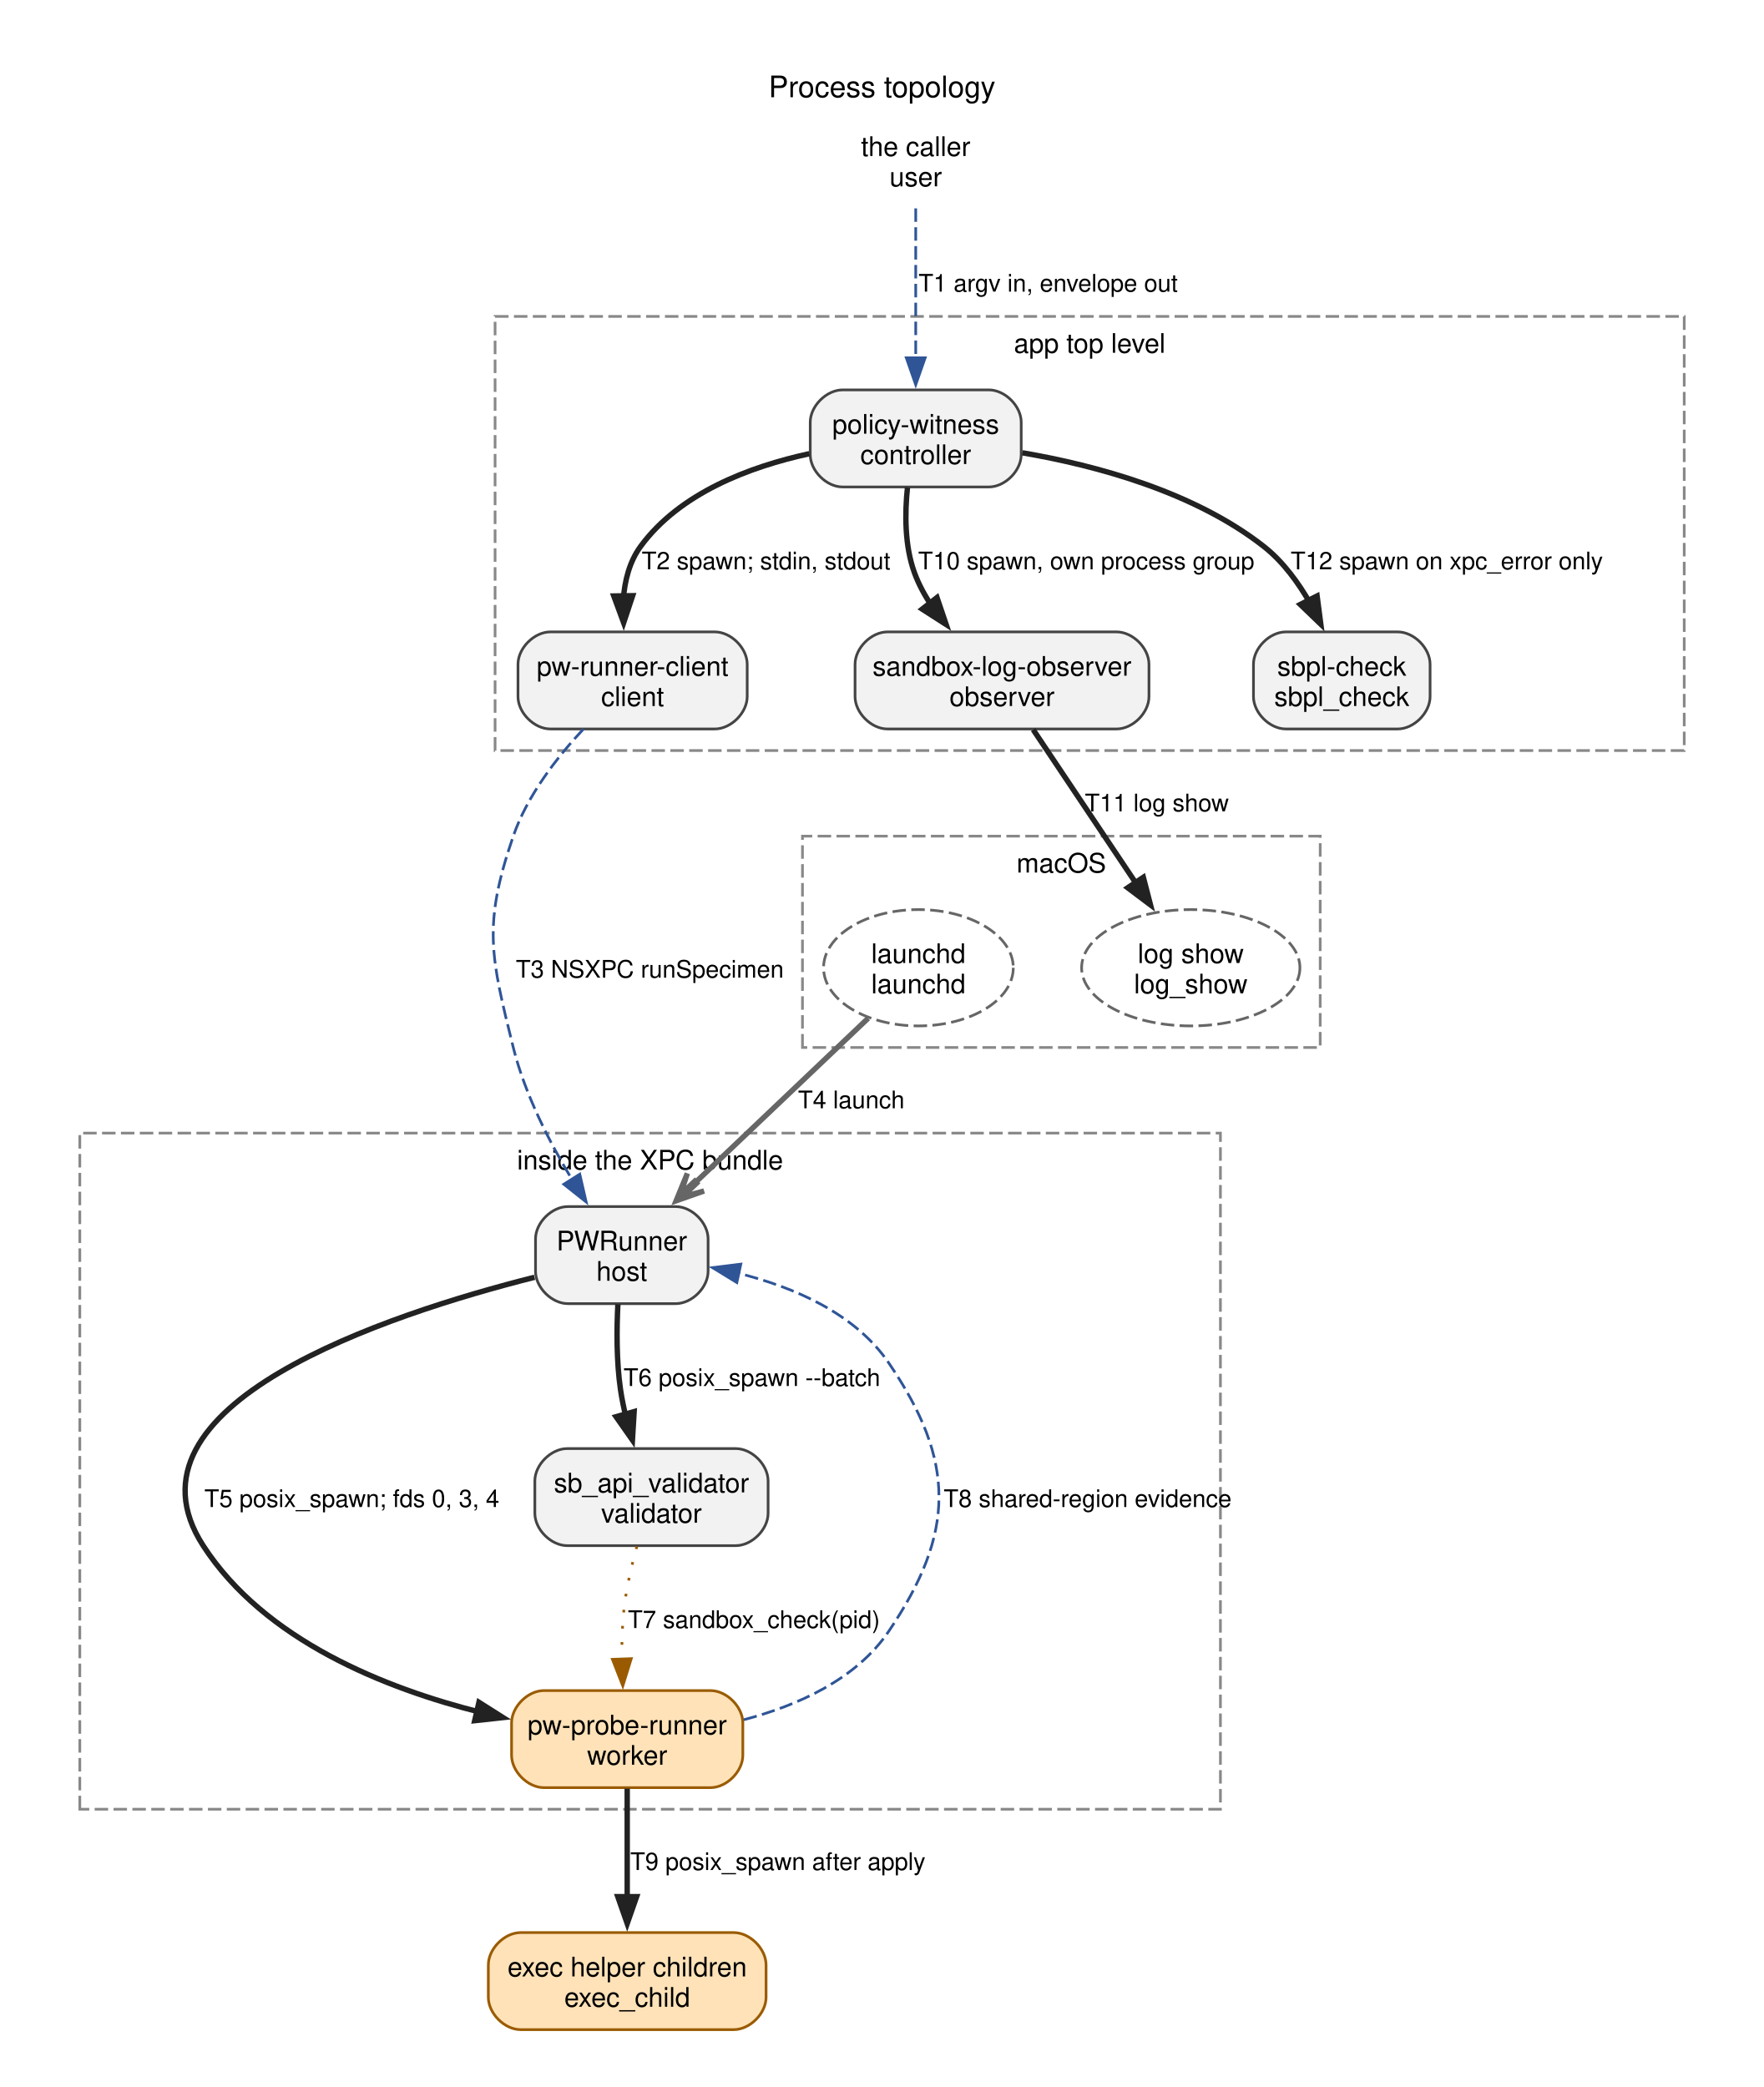
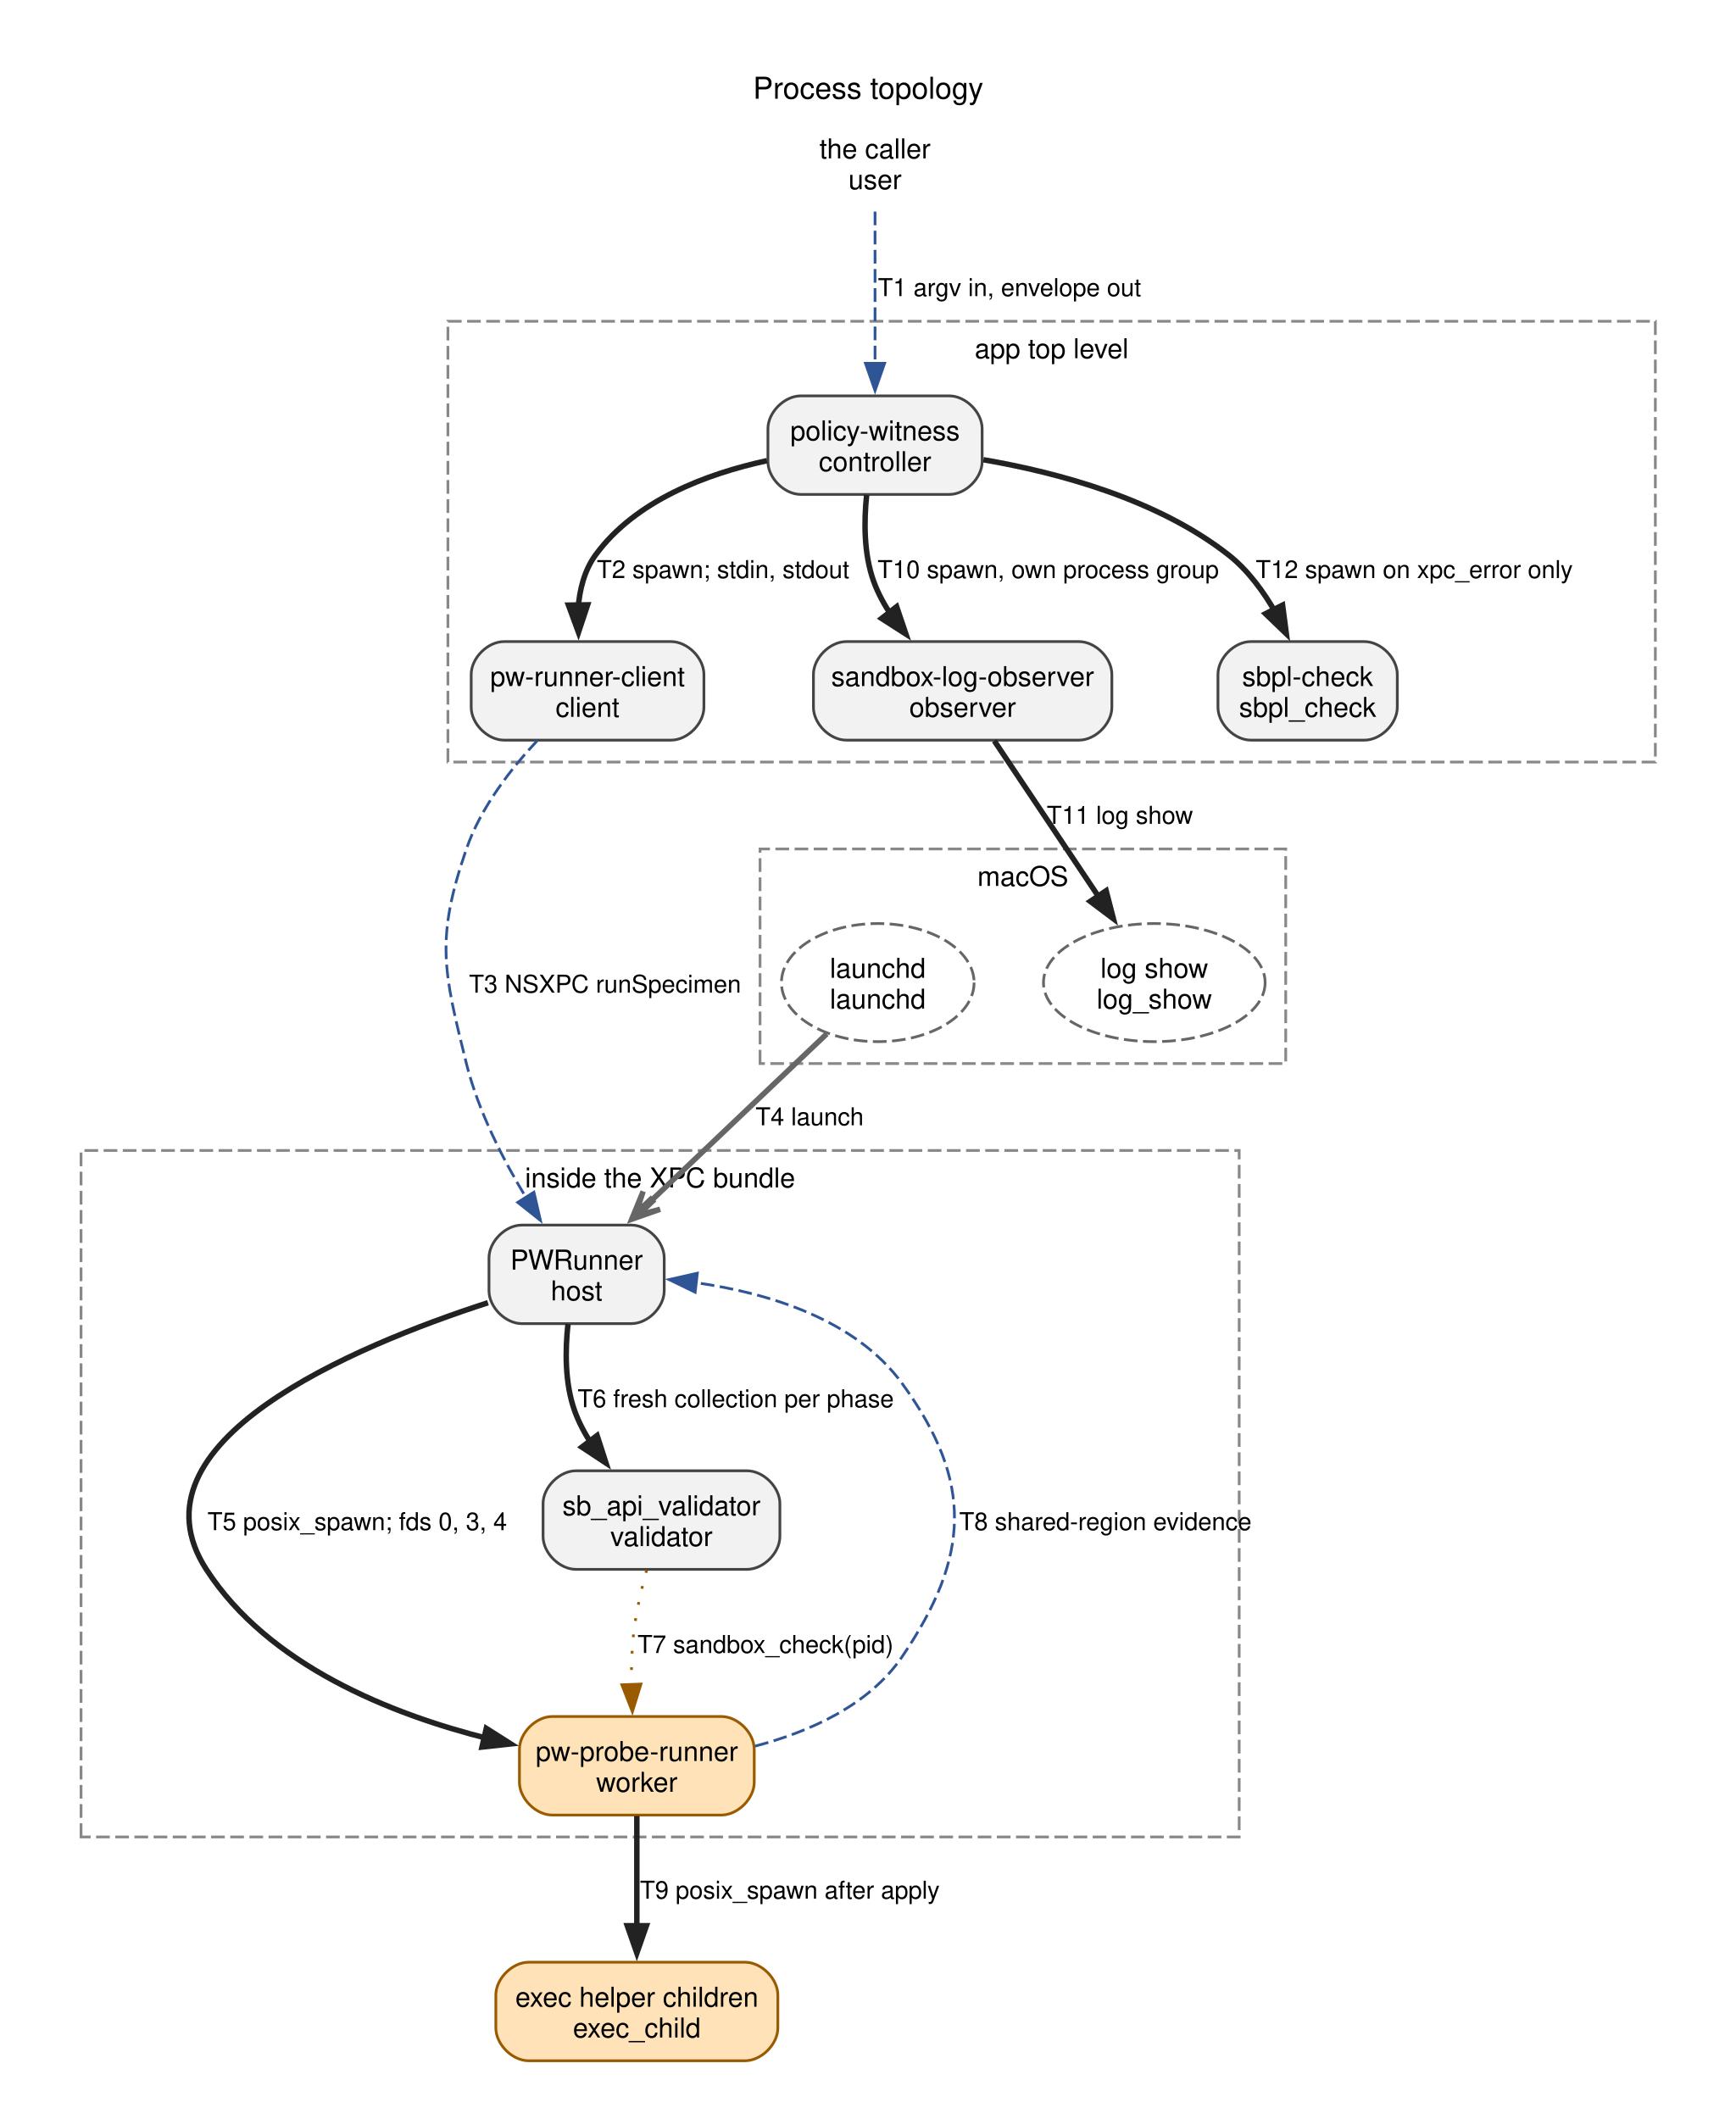
- <svg xmlns="http://www.w3.org/2000/svg" xmlns:xlink="http://www.w3.org/1999/xlink" width="654pt" height="774pt" viewBox="0.00 0.00 654.00 774.00">
+ <svg xmlns="http://www.w3.org/2000/svg" xmlns:xlink="http://www.w3.org/1999/xlink" width="634pt" height="774pt" viewBox="0.00 0.00 634.00 774.00">
  <g id="graph0" class="graph" transform="scale(1 1) rotate(0) translate(21.6 752.73)">
-     <polygon fill="white" stroke="none" points="-21.6,21.6 -21.6,-752.73 632.6,-752.73 632.6,21.6 -21.6,21.6" />
-     <text xml:space="preserve" text-anchor="middle" x="305.5" y="-716.68" font-family="Helvetica,sans-Serif" font-size="11.00">Process topology</text>
+     <polygon fill="white" stroke="none" points="-21.6,21.6 -21.6,-752.73 612.6,-752.73 612.6,21.6 -21.6,21.6" />
+     <text xml:space="preserve" text-anchor="middle" x="295.5" y="-716.68" font-family="Helvetica,sans-Serif" font-size="11.00">Process topology</text>
    <g id="clust1" class="cluster">
-       <polygon fill="white" stroke="#888888" stroke-dasharray="5,2" points="162,-474.38 162,-635.38 603,-635.38 603,-474.38 162,-474.38" />
-       <text xml:space="preserve" text-anchor="middle" x="382.5" y="-621.88" font-family="Helvetica,sans-Serif" font-size="10.00">app top level</text>
+       <polygon fill="white" stroke="#888888" stroke-dasharray="5,2" points="142,-474.38 142,-635.38 583,-635.38 583,-474.38 142,-474.38" />
+       <text xml:space="preserve" text-anchor="middle" x="362.5" y="-621.88" font-family="Helvetica,sans-Serif" font-size="10.00">app top level</text>
    </g>
    <g id="clust2" class="cluster">
      <polygon fill="white" stroke="#888888" stroke-dasharray="5,2" points="8,-81.75 8,-332.5 431,-332.5 431,-81.75 8,-81.75" />
      <text xml:space="preserve" text-anchor="middle" x="219.5" y="-319" font-family="Helvetica,sans-Serif" font-size="10.00">inside the XPC bundle</text>
    </g>
    <g id="clust3" class="cluster">
-       <polygon fill="white" stroke="#888888" stroke-dasharray="5,2" points="276,-364.25 276,-442.63 468,-442.63 468,-364.25 276,-364.25" />
-       <text xml:space="preserve" text-anchor="middle" x="372" y="-429.13" font-family="Helvetica,sans-Serif" font-size="10.00">macOS</text>
+       <polygon fill="white" stroke="#888888" stroke-dasharray="5,2" points="256,-364.25 256,-442.63 448,-442.63 448,-364.25 256,-364.25" />
+       <text xml:space="preserve" text-anchor="middle" x="352" y="-429.13" font-family="Helvetica,sans-Serif" font-size="10.00">macOS</text>
    </g>
    <g id="node1" class="node">
      <g id="a_node1">
        <a xlink:href="ARCHITECTURE.md#process-topology-nodes" xlink:title="controller: policy-witness | Rust; app top level; the caller; no; none; one run ">
-           <path fill="#f2f2f2" stroke="#444444" d="M345.12,-608.13C345.12,-608.13 290.88,-608.13 290.88,-608.13 284.88,-608.13 278.88,-602.13 278.88,-596.13 278.88,-596.13 278.88,-584.13 278.88,-584.13 278.88,-578.13 284.88,-572.13 290.88,-572.13 290.88,-572.13 345.12,-572.13 345.12,-572.13 351.12,-572.13 357.12,-578.13 357.12,-584.13 357.12,-584.13 357.12,-596.13 357.12,-596.13 357.12,-602.13 351.12,-608.13 345.12,-608.13" />
-           <text xml:space="preserve" text-anchor="middle" x="318" y="-591.88" font-family="Helvetica,sans-Serif" font-size="10.00">policy-witness</text>
-           <text xml:space="preserve" text-anchor="middle" x="318" y="-580.63" font-family="Helvetica,sans-Serif" font-size="10.00">controller</text>
+           <path fill="#f2f2f2" stroke="#444444" d="M325.12,-608.13C325.12,-608.13 270.88,-608.13 270.88,-608.13 264.88,-608.13 258.88,-602.13 258.88,-596.13 258.88,-596.13 258.88,-584.13 258.88,-584.13 258.88,-578.13 264.88,-572.13 270.88,-572.13 270.88,-572.13 325.12,-572.13 325.12,-572.13 331.12,-572.13 337.12,-578.13 337.12,-584.13 337.12,-584.13 337.12,-596.13 337.12,-596.13 337.12,-602.13 331.12,-608.13 325.12,-608.13" />
+           <text xml:space="preserve" text-anchor="middle" x="298" y="-591.88" font-family="Helvetica,sans-Serif" font-size="10.00">policy-witness</text>
+           <text xml:space="preserve" text-anchor="middle" x="298" y="-580.63" font-family="Helvetica,sans-Serif" font-size="10.00">controller</text>
        </a>
      </g>
    </g>
    <g id="node2" class="node">
      <g id="a_node2">
        <a xlink:href="ARCHITECTURE.md#process-topology-nodes" xlink:title="client: pw-runner-client | Swift; app top level; the controller; no; none; one run ">
-           <path fill="#f2f2f2" stroke="#444444" d="M243.5,-518.38C243.5,-518.38 182.5,-518.38 182.5,-518.38 176.5,-518.38 170.5,-512.38 170.5,-506.38 170.5,-506.38 170.5,-494.38 170.5,-494.38 170.5,-488.38 176.5,-482.38 182.5,-482.38 182.5,-482.38 243.5,-482.38 243.5,-482.38 249.5,-482.38 255.5,-488.38 255.5,-494.38 255.5,-494.38 255.5,-506.38 255.5,-506.38 255.5,-512.38 249.5,-518.38 243.5,-518.38" />
-           <text xml:space="preserve" text-anchor="middle" x="213" y="-502.13" font-family="Helvetica,sans-Serif" font-size="10.00">pw-runner-client</text>
-           <text xml:space="preserve" text-anchor="middle" x="213" y="-490.88" font-family="Helvetica,sans-Serif" font-size="10.00">client</text>
+           <path fill="#f2f2f2" stroke="#444444" d="M223.5,-518.38C223.5,-518.38 162.5,-518.38 162.5,-518.38 156.5,-518.38 150.5,-512.38 150.5,-506.38 150.5,-506.38 150.5,-494.38 150.5,-494.38 150.5,-488.38 156.5,-482.38 162.5,-482.38 162.5,-482.38 223.5,-482.38 223.5,-482.38 229.5,-482.38 235.5,-488.38 235.5,-494.38 235.5,-494.38 235.5,-506.38 235.5,-506.38 235.5,-512.38 229.5,-518.38 223.5,-518.38" />
+           <text xml:space="preserve" text-anchor="middle" x="193" y="-502.13" font-family="Helvetica,sans-Serif" font-size="10.00">pw-runner-client</text>
+           <text xml:space="preserve" text-anchor="middle" x="193" y="-490.88" font-family="Helvetica,sans-Serif" font-size="10.00">client</text>
        </a>
      </g>
    </g>
    <g id="edge2" class="edge">
      <g id="a_edge2">
        <a xlink:href="ARCHITECTURE.md#process-topology-edges" xlink:title="T2: spawn; held request on stdin, read to EOF; reply on stdout |  ">
-           <path fill="none" stroke="#222222" stroke-width="2" d="M278.54,-584.47C256.47,-579.67 230.53,-569.92 216,-550.13 211.82,-544.44 210.04,-537.29 209.55,-530.24" />
-           <polygon fill="#222222" stroke="#222222" stroke-width="2" points="213.02,-531.81 209.68,-521.76 206.02,-531.7 213.02,-531.81" />
+           <path fill="none" stroke="#222222" stroke-width="2" d="M258.54,-584.47C236.47,-579.67 210.53,-569.92 196,-550.13 191.82,-544.44 190.04,-537.29 189.55,-530.24" />
+           <polygon fill="#222222" stroke="#222222" stroke-width="2" points="193.02,-531.81 189.68,-521.76 186.02,-531.7 193.02,-531.81" />
        </a>
      </g>
      <g id="a_edge2-label">
        <a xlink:href="ARCHITECTURE.md#process-topology-edges" xlink:title="T2 spawn; stdin, stdout">
-           <text xml:space="preserve" text-anchor="middle" x="262.5" y="-541.58" font-family="Helvetica,sans-Serif" font-size="9.00">T2 spawn; stdin, stdout</text>
+           <text xml:space="preserve" text-anchor="middle" x="242.5" y="-541.58" font-family="Helvetica,sans-Serif" font-size="9.00">T2 spawn; stdin, stdout</text>
        </a>
      </g>
    </g>
    <g id="node3" class="node">
      <g id="a_node3">
        <a xlink:href="ARCHITECTURE.md#process-topology-nodes" xlink:title="observer: sandbox-log-observer | Rust; app top level; the controller, after execution completes, in its own process group; no; none; one scan ">
-           <path fill="#f2f2f2" stroke="#444444" d="M392.5,-518.38C392.5,-518.38 307.5,-518.38 307.5,-518.38 301.5,-518.38 295.5,-512.38 295.5,-506.38 295.5,-506.38 295.5,-494.38 295.5,-494.38 295.5,-488.38 301.5,-482.38 307.5,-482.38 307.5,-482.38 392.5,-482.38 392.5,-482.38 398.5,-482.38 404.5,-488.38 404.5,-494.38 404.5,-494.38 404.5,-506.38 404.5,-506.38 404.5,-512.38 398.5,-518.38 392.5,-518.38" />
-           <text xml:space="preserve" text-anchor="middle" x="350" y="-502.13" font-family="Helvetica,sans-Serif" font-size="10.00">sandbox-log-observer</text>
-           <text xml:space="preserve" text-anchor="middle" x="350" y="-490.88" font-family="Helvetica,sans-Serif" font-size="10.00">observer</text>
+           <path fill="#f2f2f2" stroke="#444444" d="M372.5,-518.38C372.5,-518.38 287.5,-518.38 287.5,-518.38 281.5,-518.38 275.5,-512.38 275.5,-506.38 275.5,-506.38 275.5,-494.38 275.5,-494.38 275.5,-488.38 281.5,-482.38 287.5,-482.38 287.5,-482.38 372.5,-482.38 372.5,-482.38 378.5,-482.38 384.5,-488.38 384.5,-494.38 384.5,-494.38 384.5,-506.38 384.5,-506.38 384.5,-512.38 378.5,-518.38 372.5,-518.38" />
+           <text xml:space="preserve" text-anchor="middle" x="330" y="-502.13" font-family="Helvetica,sans-Serif" font-size="10.00">sandbox-log-observer</text>
+           <text xml:space="preserve" text-anchor="middle" x="330" y="-490.88" font-family="Helvetica,sans-Serif" font-size="10.00">observer</text>
        </a>
      </g>
    </g>
    <g id="edge10" class="edge">
      <g id="a_edge10">
        <a xlink:href="ARCHITECTURE.md#process-topology-edges" xlink:title="T10: spawn in its own process group after execution; budget on argv; JSON report on stdout |  ">
-           <path fill="none" stroke="#222222" stroke-width="2" d="M314.94,-571.94C313.93,-562.38 313.87,-550.41 317.5,-540.38 319.12,-535.91 321.5,-531.59 324.25,-527.55" />
-           <polygon fill="#222222" stroke="#222222" stroke-width="2" points="325.89,-531.14 329.29,-521.11 320.38,-526.83 325.89,-531.14" />
+           <path fill="none" stroke="#222222" stroke-width="2" d="M294.94,-571.94C293.93,-562.38 293.87,-550.41 297.5,-540.38 299.12,-535.91 301.5,-531.59 304.25,-527.55" />
+           <polygon fill="#222222" stroke="#222222" stroke-width="2" points="305.89,-531.14 309.29,-521.11 300.38,-526.83 305.89,-531.14" />
        </a>
      </g>
      <g id="a_edge10-label">
        <a xlink:href="ARCHITECTURE.md#process-topology-edges" xlink:title="T10 spawn, own process group">
-           <text xml:space="preserve" text-anchor="middle" x="381.25" y="-541.58" font-family="Helvetica,sans-Serif" font-size="9.00">T10 spawn, own process group</text>
+           <text xml:space="preserve" text-anchor="middle" x="361.25" y="-541.58" font-family="Helvetica,sans-Serif" font-size="9.00">T10 spawn, own process group</text>
        </a>
      </g>
    </g>
    <g id="node4" class="node">
      <g id="a_node4">
        <a xlink:href="ARCHITECTURE.md#process-topology-nodes" xlink:title="sbpl_check: sbpl-check | Rust; app top level; the controller, only for an admitted xpc_error reply; no; sandbox_compile_string and params; never applies; one compile ">
-           <path fill="#f2f2f2" stroke="#444444" d="M496.75,-518.38C496.75,-518.38 455.25,-518.38 455.25,-518.38 449.25,-518.38 443.25,-512.38 443.25,-506.38 443.25,-506.38 443.25,-494.38 443.25,-494.38 443.25,-488.38 449.25,-482.38 455.25,-482.38 455.25,-482.38 496.75,-482.38 496.75,-482.38 502.75,-482.38 508.75,-488.38 508.75,-494.38 508.75,-494.38 508.75,-506.38 508.75,-506.38 508.75,-512.38 502.75,-518.38 496.75,-518.38" />
-           <text xml:space="preserve" text-anchor="middle" x="476" y="-502.13" font-family="Helvetica,sans-Serif" font-size="10.00">sbpl-check</text>
-           <text xml:space="preserve" text-anchor="middle" x="476" y="-490.88" font-family="Helvetica,sans-Serif" font-size="10.00">sbpl_check</text>
+           <path fill="#f2f2f2" stroke="#444444" d="M476.75,-518.38C476.75,-518.38 435.25,-518.38 435.25,-518.38 429.25,-518.38 423.25,-512.38 423.25,-506.38 423.25,-506.38 423.25,-494.38 423.25,-494.38 423.25,-488.38 429.25,-482.38 435.25,-482.38 435.25,-482.38 476.75,-482.38 476.75,-482.38 482.75,-482.38 488.75,-488.38 488.75,-494.38 488.75,-494.38 488.75,-506.38 488.75,-506.38 488.75,-512.38 482.75,-518.38 476.75,-518.38" />
+           <text xml:space="preserve" text-anchor="middle" x="456" y="-502.13" font-family="Helvetica,sans-Serif" font-size="10.00">sbpl-check</text>
+           <text xml:space="preserve" text-anchor="middle" x="456" y="-490.88" font-family="Helvetica,sans-Serif" font-size="10.00">sbpl_check</text>
        </a>
      </g>
    </g>
    <g id="edge12" class="edge">
      <g id="a_edge12">
        <a xlink:href="ARCHITECTURE.md#process-topology-edges" xlink:title="T12: spawn only for an admitted xpc_error reply; held request in; helper envelope out |  ">
-           <path fill="none" stroke="#222222" stroke-width="2" d="M357.57,-584.8C385.04,-580.09 421.2,-570.32 447,-550.13 454.23,-544.48 460.03,-536.48 464.5,-528.6" />
-           <polygon fill="#222222" stroke="#222222" stroke-width="2" points="466.85,-531.71 468.23,-521.21 460.6,-528.55 466.85,-531.71" />
+           <path fill="none" stroke="#222222" stroke-width="2" d="M337.57,-584.8C365.04,-580.09 401.2,-570.32 427,-550.13 434.23,-544.48 440.03,-536.48 444.5,-528.6" />
+           <polygon fill="#222222" stroke="#222222" stroke-width="2" points="446.85,-531.71 448.23,-521.21 440.6,-528.55 446.85,-531.71" />
        </a>
      </g>
      <g id="a_edge12-label">
        <a xlink:href="ARCHITECTURE.md#process-topology-edges" xlink:title="T12 spawn on xpc_error only">
-           <text xml:space="preserve" text-anchor="middle" x="514.96" y="-541.58" font-family="Helvetica,sans-Serif" font-size="9.00">T12 spawn on xpc_error only</text>
+           <text xml:space="preserve" text-anchor="middle" x="494.96" y="-541.58" font-family="Helvetica,sans-Serif" font-size="9.00">T12 spawn on xpc_error only</text>
        </a>
      </g>
    </g>
    <g id="node5" class="node">
      <g id="a_node5">
        <a xlink:href="ARCHITECTURE.md#process-topology-nodes" xlink:title="host: PWRunner | Swift; inside the XPC bundle; launchd: XPC service lookup, or a Mach service for BYOXPC; no; none, by the invariance rule; one specimen; exits 50 milliseconds after replying All authorized connections share one terminal, locked request claim. Only its owner schedules host exit; connections racing retirement can still fail before refusal.">
-           <path fill="#f2f2f2" stroke="#444444" d="M229,-305.25C229,-305.25 189,-305.25 189,-305.25 183,-305.25 177,-299.25 177,-293.25 177,-293.25 177,-281.25 177,-281.25 177,-275.25 183,-269.25 189,-269.25 189,-269.25 229,-269.25 229,-269.25 235,-269.25 241,-275.25 241,-281.25 241,-281.25 241,-293.25 241,-293.25 241,-299.25 235,-305.25 229,-305.25" />
-           <text xml:space="preserve" text-anchor="middle" x="209" y="-289" font-family="Helvetica,sans-Serif" font-size="10.00">PWRunner</text>
-           <text xml:space="preserve" text-anchor="middle" x="209" y="-277.75" font-family="Helvetica,sans-Serif" font-size="10.00">host</text>
+           <path fill="#f2f2f2" stroke="#444444" d="M209,-305.25C209,-305.25 169,-305.25 169,-305.25 163,-305.25 157,-299.25 157,-293.25 157,-293.25 157,-281.25 157,-281.25 157,-275.25 163,-269.25 169,-269.25 169,-269.25 209,-269.25 209,-269.25 215,-269.25 221,-275.25 221,-281.25 221,-281.25 221,-293.25 221,-293.25 221,-299.25 215,-305.25 209,-305.25" />
+           <text xml:space="preserve" text-anchor="middle" x="189" y="-289" font-family="Helvetica,sans-Serif" font-size="10.00">PWRunner</text>
+           <text xml:space="preserve" text-anchor="middle" x="189" y="-277.75" font-family="Helvetica,sans-Serif" font-size="10.00">host</text>
        </a>
      </g>
    </g>
    <g id="edge3" class="edge">
      <g id="a_edge3">
        <a xlink:href="ARCHITECTURE.md#process-topology-edges" xlink:title="T3: NSXPC runSpecimen(Data) and its reply |  ">
-           <path fill="none" stroke="#2f5597" stroke-dasharray="5,2" d="M194.77,-482.35C185.01,-471.94 173.95,-457.76 168.75,-442.63 157.42,-409.69 160.35,-398.06 168.75,-364.25 173.07,-346.88 182.17,-329.11 190.63,-315.12" />
-           <polygon fill="#2f5597" stroke="#2f5597" points="193.41,-317.27 195.79,-306.95 187.49,-313.54 193.41,-317.27" />
+           <path fill="none" stroke="#2f5597" stroke-dasharray="5,2" d="M174.77,-482.35C165.01,-471.94 153.95,-457.76 148.75,-442.63 137.42,-409.69 140.35,-398.06 148.75,-364.25 153.07,-346.88 162.17,-329.11 170.63,-315.12" />
+           <polygon fill="#2f5597" stroke="#2f5597" points="173.41,-317.27 175.79,-306.95 167.49,-313.54 173.41,-317.27" />
        </a>
      </g>
      <g id="a_edge3-label">
        <a xlink:href="ARCHITECTURE.md#process-topology-edges" xlink:title="T3 NSXPC runSpecimen">
-           <text xml:space="preserve" text-anchor="middle" x="219.38" y="-390.14" font-family="Helvetica,sans-Serif" font-size="9.00">T3 NSXPC runSpecimen</text>
+           <text xml:space="preserve" text-anchor="middle" x="199.38" y="-390.14" font-family="Helvetica,sans-Serif" font-size="9.00">T3 NSXPC runSpecimen</text>
        </a>
      </g>
    </g>
    <g id="node9" class="node">
      <g id="a_node9">
        <a xlink:href="ARCHITECTURE.md#process-topology-nodes" xlink:title="log_show: log show | OS; /usr/bin/log; the observer; no; none; one query ">
-           <ellipse fill="none" stroke="#666666" stroke-dasharray="5,2" cx="420" cy="-393.82" rx="40.48" ry="21.57" />
-           <text xml:space="preserve" text-anchor="middle" x="420" y="-395.57" font-family="Helvetica,sans-Serif" font-size="10.00">log show</text>
-           <text xml:space="preserve" text-anchor="middle" x="420" y="-384.32" font-family="Helvetica,sans-Serif" font-size="10.00">log_show</text>
+           <ellipse fill="none" stroke="#666666" stroke-dasharray="5,2" cx="400" cy="-393.82" rx="40.48" ry="21.57" />
+           <text xml:space="preserve" text-anchor="middle" x="400" y="-395.57" font-family="Helvetica,sans-Serif" font-size="10.00">log show</text>
+           <text xml:space="preserve" text-anchor="middle" x="400" y="-384.32" font-family="Helvetica,sans-Serif" font-size="10.00">log_show</text>
        </a>
      </g>
    </g>
    <g id="edge11" class="edge">
      <g id="a_edge11">
        <a xlink:href="ARCHITECTURE.md#process-topology-edges" xlink:title="T11: log show over the padded client span; text on stdout, bounded |  ">
-           <path fill="none" stroke="#222222" stroke-width="2" d="M361.56,-482.12C372.09,-466.38 387.87,-442.82 400.37,-424.13" />
-           <polygon fill="#222222" stroke="#222222" stroke-width="2" points="402.41,-427.38 405.07,-417.12 396.6,-423.49 402.41,-427.38" />
+           <path fill="none" stroke="#222222" stroke-width="2" d="M341.56,-482.12C352.09,-466.38 367.87,-442.82 380.37,-424.13" />
+           <polygon fill="#222222" stroke="#222222" stroke-width="2" points="382.41,-427.38 385.07,-417.12 376.6,-423.49 382.41,-427.38" />
        </a>
      </g>
      <g id="a_edge11-label">
        <a xlink:href="ARCHITECTURE.md#process-topology-edges" xlink:title="T11 log show">
-           <text xml:space="preserve" text-anchor="middle" x="407.43" y="-451.83" font-family="Helvetica,sans-Serif" font-size="9.00">T11 log show</text>
+           <text xml:space="preserve" text-anchor="middle" x="387.43" y="-451.83" font-family="Helvetica,sans-Serif" font-size="9.00">T11 log show</text>
        </a>
      </g>
    </g>
    <g id="node6" class="node">
      <g id="a_node6">
-         <a xlink:href="ARCHITECTURE.md#process-topology-nodes" xlink:title="worker: pw-probe-runner | C; inside the XPC bundle; the host; yes; applies the specimen policy to itself; sandbox_compile_string, params, sandbox_apply; until the host requests exit; spins after done ">
+         <a xlink:href="ARCHITECTURE.md#process-topology-nodes" xlink:title="worker: pw-probe-runner | C; inside the XPC bundle; the host; yes; applies the specimen policy to itself; sandbox_compile_string, params, sandbox_apply; one specimen; one application and all ordered phases ">
          <path fill="#ffe2b8" stroke="#9a5b00" d="M241.88,-125.75C241.88,-125.75 180.12,-125.75 180.12,-125.75 174.12,-125.75 168.12,-119.75 168.12,-113.75 168.12,-113.75 168.12,-101.75 168.12,-101.75 168.12,-95.75 174.12,-89.75 180.12,-89.75 180.12,-89.75 241.88,-89.75 241.88,-89.75 247.88,-89.75 253.88,-95.75 253.88,-101.75 253.88,-101.75 253.88,-113.75 253.88,-113.75 253.88,-119.75 247.88,-125.75 241.88,-125.75" />
          <text xml:space="preserve" text-anchor="middle" x="211" y="-109.5" font-family="Helvetica,sans-Serif" font-size="10.00">pw-probe-runner</text>
          <text xml:space="preserve" text-anchor="middle" x="211" y="-98.25" font-family="Helvetica,sans-Serif" font-size="10.00">worker</text>
        </a>
      </g>
    </g>
    <g id="edge5" class="edge">
      <g id="a_edge5">
        <a xlink:href="ARCHITECTURE.md#process-topology-edges" xlink:title="T5: posix_spawn; fd 0 policy pipe, fd 3 shared region, fd 4 ready pipe |  Policy delivery uses nonblocking writes under one absolute monotonic deadline (the worker_policy_transfer limit) beginning after spawn. Expiry closes input and enters cleanup before readiness or sentinel polling.">
-           <path fill="none" stroke="#222222" stroke-width="2" d="M176.63,-279.03C121.87,-265.21 20,-231.69 53.75,-179.5 76.44,-144.42 121.12,-126.56 157.08,-117.57" />
+           <path fill="none" stroke="#222222" stroke-width="2" d="M156.63,-276.89C107.71,-261.03 23.7,-225.97 53.75,-179.5 76.44,-144.42 121.12,-126.56 157.08,-117.57" />
          <polygon fill="#222222" stroke="#222222" stroke-width="2" points="156.02,-121.41 164.97,-115.74 154.44,-114.59 156.02,-121.41" />
        </a>
      </g>
      <g id="a_edge5-label">
        <a xlink:href="ARCHITECTURE.md#process-topology-edges" xlink:title="T5 posix_spawn; fds 0, 3, 4">
          <text xml:space="preserve" text-anchor="middle" x="108.88" y="-193.82" font-family="Helvetica,sans-Serif" font-size="9.00">T5 posix_spawn; fds 0, 3, 4</text>
        </a>
      </g>
    </g>
    <g id="node7" class="node">
      <g id="a_node7">
-         <a xlink:href="ARCHITECTURE.md#process-topology-nodes" xlink:title="validator: sb_api_validator | C; inside the XPC bundle; the host, after applied; no; sandbox_check; one batch ">
+         <a xlink:href="ARCHITECTURE.md#process-topology-nodes" xlink:title="validator: sb_api_validator | C; inside the XPC bundle; the host at each eligible phase arrival; no; sandbox_check; one phase collection ">
          <path fill="#f2f2f2" stroke="#444444" d="M251.25,-215.5C251.25,-215.5 188.75,-215.5 188.75,-215.5 182.75,-215.5 176.75,-209.5 176.75,-203.5 176.75,-203.5 176.75,-191.5 176.75,-191.5 176.75,-185.5 182.75,-179.5 188.75,-179.5 188.75,-179.5 251.25,-179.5 251.25,-179.5 257.25,-179.5 263.25,-185.5 263.25,-191.5 263.25,-191.5 263.25,-203.5 263.25,-203.5 263.25,-209.5 257.25,-215.5 251.25,-215.5" />
          <text xml:space="preserve" text-anchor="middle" x="220" y="-199.25" font-family="Helvetica,sans-Serif" font-size="10.00">sb_api_validator</text>
          <text xml:space="preserve" text-anchor="middle" x="220" y="-188" font-family="Helvetica,sans-Serif" font-size="10.00">validator</text>
        </a>
      </g>
    </g>
    <g id="edge6" class="edge">
      <g id="a_edge6">
-         <a xlink:href="ARCHITECTURE.md#process-topology-edges" xlink:title="T6: posix_spawn --batch &lt;pid&gt;; NDJSON probes in, verdicts out |  ">
-           <path fill="none" stroke="#222222" stroke-width="2" d="M207.54,-269.02C207.07,-259.65 207,-247.89 208.5,-237.5 209.01,-233.98 209.76,-230.34 210.64,-226.75" />
-           <polygon fill="#222222" stroke="#222222" stroke-width="2" points="213.58,-229.22 212.94,-218.65 206.85,-227.32 213.58,-229.22" />
+         <a xlink:href="ARCHITECTURE.md#process-topology-edges" xlink:title="T6: fresh posix_spawn --batch &lt;pid&gt; per eligible phase; bounded NDJSON |  ">
+           <path fill="none" stroke="#222222" stroke-width="2" d="M185.85,-269.08C184.8,-259.52 184.68,-247.55 188.25,-237.5 189.79,-233.18 192.03,-228.99 194.62,-225.06" />
+           <polygon fill="#222222" stroke="#222222" stroke-width="2" points="196.49,-228.39 199.75,-218.31 190.91,-224.15 196.49,-228.39" />
        </a>
      </g>
      <g id="a_edge6-label">
-         <a xlink:href="ARCHITECTURE.md#process-topology-edges" xlink:title="T6 posix_spawn --batch">
-           <text xml:space="preserve" text-anchor="middle" x="257.25" y="-238.7" font-family="Helvetica,sans-Serif" font-size="9.00">T6 posix_spawn --batch</text>
+         <a xlink:href="ARCHITECTURE.md#process-topology-edges" xlink:title="T6 fresh collection per phase">
+           <text xml:space="preserve" text-anchor="middle" x="247.12" y="-238.7" font-family="Helvetica,sans-Serif" font-size="9.00">T6 fresh collection per phase</text>
        </a>
      </g>
    </g>
    <g id="edge8" class="edge">
      <g id="a_edge8">
-         <a xlink:href="ARCHITECTURE.md#process-topology-edges" xlink:title="T8: evidence published in the shared region with release ordering; proceed waited for before attempts |  ">
-           <path fill="none" stroke="#2f5597" stroke-dasharray="5,2" d="M254.22,-114.93C274.1,-120.17 295.91,-129.85 308,-147.75 332.76,-184.39 332.89,-210.7 308,-247.25 295.46,-265.67 272.74,-275.39 252.24,-280.52" />
-           <polygon fill="#2f5597" stroke="#2f5597" points="251.66,-277.07 242.63,-282.6 253.14,-283.91 251.66,-277.07" />
+         <a xlink:href="ARCHITECTURE.md#process-topology-edges" xlink:title="T8: immutable phase arrivals, acknowledgements and completions; numbered releases before actions |  ">
+           <path fill="none" stroke="#2f5597" stroke-dasharray="5,2" d="M254.22,-114.93C274.1,-120.17 295.91,-129.85 308,-147.75 332.76,-184.39 333.95,-211.44 308,-247.25 290.89,-270.87 259.03,-280.44 232.58,-284.21" />
+           <polygon fill="#2f5597" stroke="#2f5597" points="232.3,-280.72 222.77,-285.35 233.1,-287.67 232.3,-280.72" />
        </a>
      </g>
      <g id="a_edge8-label">
        <a xlink:href="ARCHITECTURE.md#process-topology-edges" xlink:title="T8 shared-region evidence">
-           <text xml:space="preserve" text-anchor="middle" x="381.74" y="-193.82" font-family="Helvetica,sans-Serif" font-size="9.00">T8 shared-region evidence</text>
+           <text xml:space="preserve" text-anchor="middle" x="382.14" y="-193.82" font-family="Helvetica,sans-Serif" font-size="9.00">T8 shared-region evidence</text>
        </a>
      </g>
    </g>
    <g id="node11" class="node">
      <g id="a_node11">
        <a xlink:href="ARCHITECTURE.md#process-topology-nodes" xlink:title="exec_child: exec helper children | caller-supplied; the caller's path; the worker; inherit the worker's sandbox; none of PolicyWitness's; the worker's waits are bounded by the exec deadline and the attempt budget; a descendant that leaves the child's process group is not contained ">
          <path fill="#ffe2b8" stroke="#9a5b00" d="M250.5,-36C250.5,-36 171.5,-36 171.5,-36 165.5,-36 159.5,-30 159.5,-24 159.5,-24 159.5,-12 159.5,-12 159.5,-6 165.5,0 171.5,0 171.5,0 250.5,0 250.5,0 256.5,0 262.5,-6 262.5,-12 262.5,-12 262.5,-24 262.5,-24 262.5,-30 256.5,-36 250.5,-36" />
          <text xml:space="preserve" text-anchor="middle" x="211" y="-19.75" font-family="Helvetica,sans-Serif" font-size="10.00">exec helper children</text>
          <text xml:space="preserve" text-anchor="middle" x="211" y="-8.5" font-family="Helvetica,sans-Serif" font-size="10.00">exec_child</text>
        </a>
      </g>
    </g>
    <g id="edge9" class="edge">
      <g id="a_edge9">
        <a xlink:href="ARCHITECTURE.md#process-topology-edges" xlink:title="T9: posix_spawn after apply; stdout and stderr pipes into bounded slot buffers |  ">
          <path fill="none" stroke="#222222" stroke-width="2" d="M211,-89.41C211,-77.52 211,-61.45 211,-47.66" />
          <polygon fill="#222222" stroke="#222222" stroke-width="2" points="214.5,-49.33 211,-39.33 207.5,-49.33 214.5,-49.33" />
        </a>
      </g>
      <g id="a_edge9-label">
        <a xlink:href="ARCHITECTURE.md#process-topology-edges" xlink:title="T9 posix_spawn after apply">
          <text xml:space="preserve" text-anchor="middle" x="266.88" y="-59.2" font-family="Helvetica,sans-Serif" font-size="9.00">T9 posix_spawn after apply</text>
        </a>
      </g>
    </g>
    <g id="edge7" class="edge">
      <g id="a_edge7">
        <a xlink:href="ARCHITECTURE.md#process-topology-edges" xlink:title="T7: sandbox_check against the worker PID, with SANDBOX_CHECK_NO_REPORT |  ">
          <path fill="none" stroke="#9a5b00" stroke-dasharray="1,5" d="M214.57,-179.21C212.73,-172.5 210.91,-164.71 210,-157.5 209.18,-150.99 208.95,-143.96 209.02,-137.31" />
          <polygon fill="#9a5b00" stroke="#9a5b00" points="212.51,-137.59 209.37,-127.47 205.52,-137.34 212.51,-137.59" />
        </a>
      </g>
      <g id="a_edge7-label">
        <a xlink:href="ARCHITECTURE.md#process-topology-edges" xlink:title="T7 sandbox_check(pid)">
          <text xml:space="preserve" text-anchor="middle" x="258" y="-148.95" font-family="Helvetica,sans-Serif" font-size="9.00">T7 sandbox_check(pid)</text>
        </a>
      </g>
    </g>
    <g id="node8" class="node">
      <g id="a_node8">
        <a xlink:href="ARCHITECTURE.md#process-topology-nodes" xlink:title="launchd: launchd | OS; system; no; none ">
-           <ellipse fill="none" stroke="#666666" stroke-dasharray="5,2" cx="319" cy="-393.82" rx="35.18" ry="21.57" />
-           <text xml:space="preserve" text-anchor="middle" x="319" y="-395.57" font-family="Helvetica,sans-Serif" font-size="10.00">launchd</text>
-           <text xml:space="preserve" text-anchor="middle" x="319" y="-384.32" font-family="Helvetica,sans-Serif" font-size="10.00">launchd</text>
+           <ellipse fill="none" stroke="#666666" stroke-dasharray="5,2" cx="299" cy="-393.82" rx="35.18" ry="21.57" />
+           <text xml:space="preserve" text-anchor="middle" x="299" y="-395.57" font-family="Helvetica,sans-Serif" font-size="10.00">launchd</text>
+           <text xml:space="preserve" text-anchor="middle" x="299" y="-384.32" font-family="Helvetica,sans-Serif" font-size="10.00">launchd</text>
        </a>
      </g>
    </g>
    <g id="edge4" class="edge">
      <g id="a_edge4">
        <a xlink:href="ARCHITECTURE.md#process-topology-edges" xlink:title="T4: start on XPC lookup, or as a Mach service (BYOXPC) |  ">
-           <path fill="none" stroke="#666666" stroke-width="2" d="M300.34,-375.08C282.53,-358.15 255.53,-332.48 235.5,-313.44" />
-           <polygon fill="#666666" stroke="#666666" stroke-width="2" points="229.15,-307.41 239.5,-311.03 231.35,-308.81 236.74,-313.93 236.4,-314.3 236.05,-314.66 230.66,-309.53 233.3,-317.56 229.15,-307.41" />
+           <path fill="none" stroke="#666666" stroke-width="2" d="M280.34,-375.08C262.53,-358.15 235.53,-332.48 215.5,-313.44" />
+           <polygon fill="#666666" stroke="#666666" stroke-width="2" points="209.15,-307.41 219.5,-311.03 211.35,-308.81 216.74,-313.93 216.4,-314.3 216.05,-314.66 210.66,-309.53 213.3,-317.56 209.15,-307.41" />
        </a>
      </g>
      <g id="a_edge4-label">
        <a xlink:href="ARCHITECTURE.md#process-topology-edges" xlink:title="T4 launch">
-           <text xml:space="preserve" text-anchor="middle" x="294.1" y="-341.7" font-family="Helvetica,sans-Serif" font-size="9.00">T4 launch</text>
+           <text xml:space="preserve" text-anchor="middle" x="274.1" y="-341.7" font-family="Helvetica,sans-Serif" font-size="9.00">T4 launch</text>
        </a>
      </g>
    </g>
    <g id="node10" class="node">
      <g id="a_node10">
        <a xlink:href="ARCHITECTURE.md#process-topology-nodes" xlink:title="user: the caller | a shell or a harness; owns the request file and reads the envelope ">
-           <text xml:space="preserve" text-anchor="middle" x="318" y="-694.88" font-family="Helvetica,sans-Serif" font-size="10.00">the caller</text>
-           <text xml:space="preserve" text-anchor="middle" x="318" y="-683.63" font-family="Helvetica,sans-Serif" font-size="10.00">user</text>
+           <text xml:space="preserve" text-anchor="middle" x="298" y="-694.88" font-family="Helvetica,sans-Serif" font-size="10.00">the caller</text>
+           <text xml:space="preserve" text-anchor="middle" x="298" y="-683.63" font-family="Helvetica,sans-Serif" font-size="10.00">user</text>
        </a>
      </g>
    </g>
    <g id="edge1" class="edge">
      <g id="a_edge1">
        <a xlink:href="ARCHITECTURE.md#process-topology-edges" xlink:title="T1: argv in; one JSON envelope on stdout |  ">
-           <path fill="none" stroke="#2f5597" stroke-dasharray="5,2" d="M318,-675.46C318,-660.36 318,-637.8 318,-619.82" />
-           <polygon fill="#2f5597" stroke="#2f5597" points="321.5,-620.03 318,-610.03 314.5,-620.03 321.5,-620.03" />
+           <path fill="none" stroke="#2f5597" stroke-dasharray="5,2" d="M298,-675.46C298,-660.36 298,-637.8 298,-619.82" />
+           <polygon fill="#2f5597" stroke="#2f5597" points="301.5,-620.03 298,-610.03 294.5,-620.03 301.5,-620.03" />
        </a>
      </g>
      <g id="a_edge1-label">
        <a xlink:href="ARCHITECTURE.md#process-topology-edges" xlink:title="T1 argv in, envelope out">
-           <text xml:space="preserve" text-anchor="middle" x="367.12" y="-644.58" font-family="Helvetica,sans-Serif" font-size="9.00">T1 argv in, envelope out</text>
+           <text xml:space="preserve" text-anchor="middle" x="347.12" y="-644.58" font-family="Helvetica,sans-Serif" font-size="9.00">T1 argv in, envelope out</text>
        </a>
      </g>
    </g>
  </g>
</svg>
